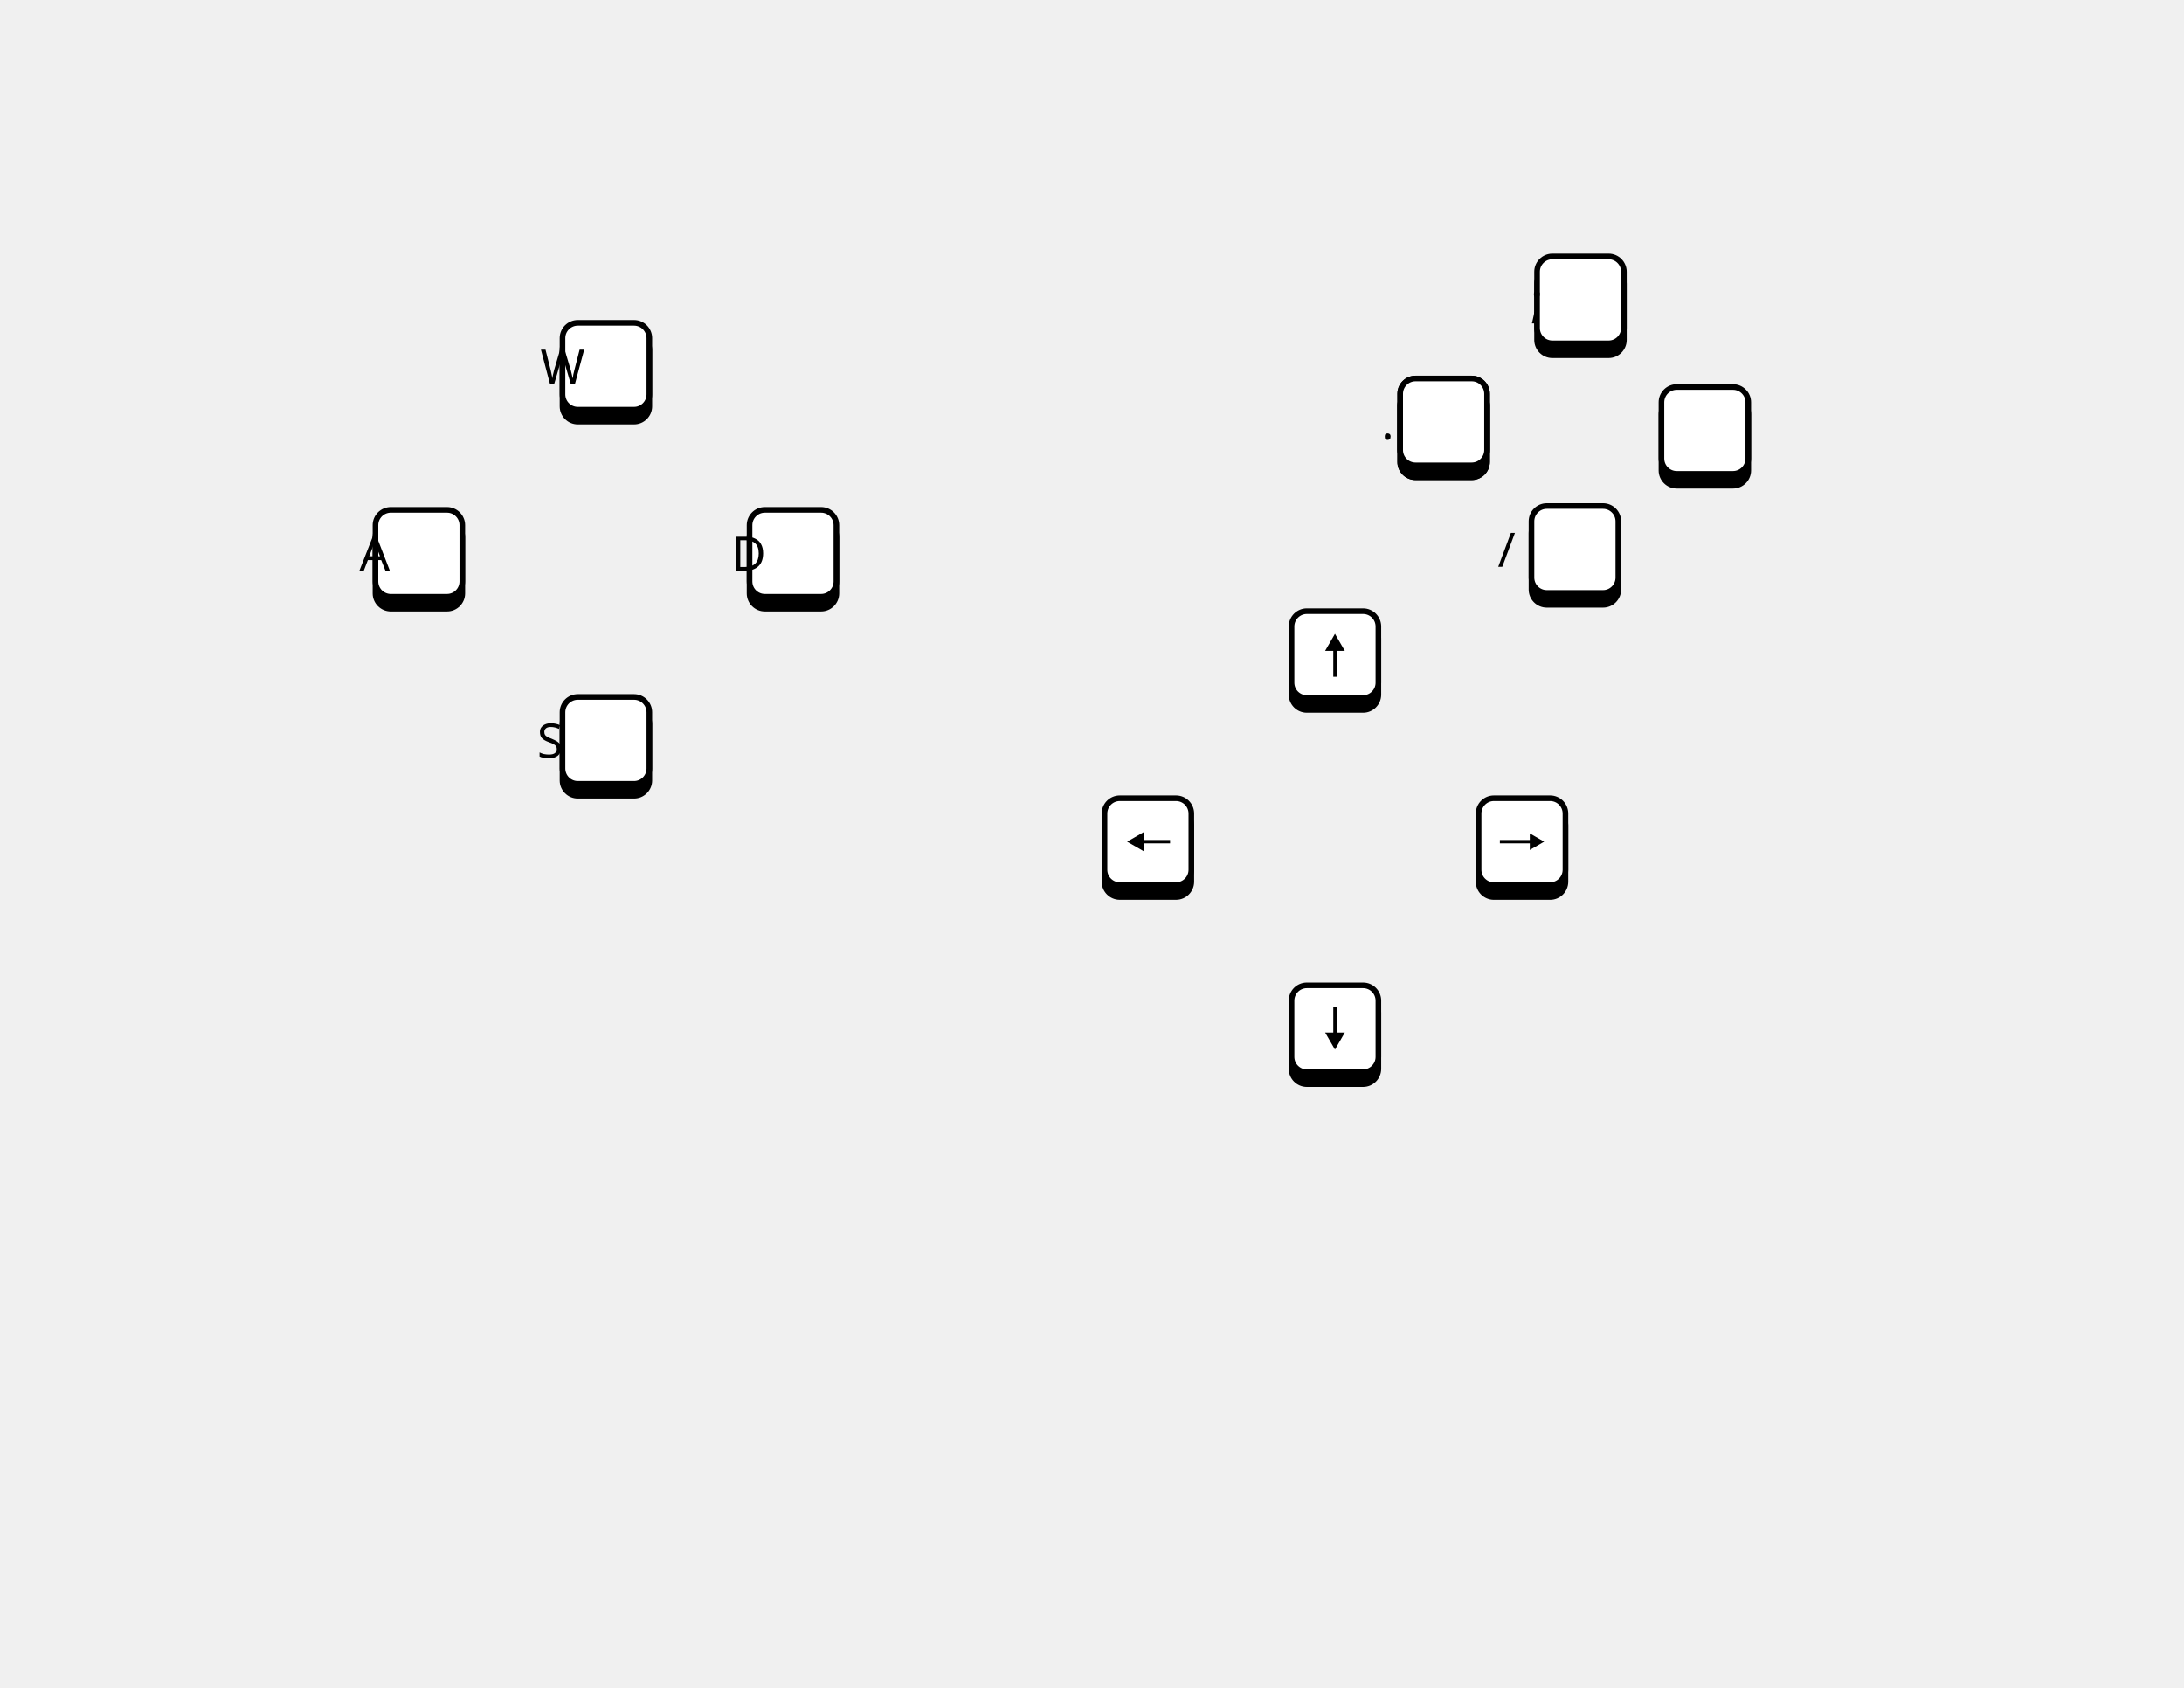
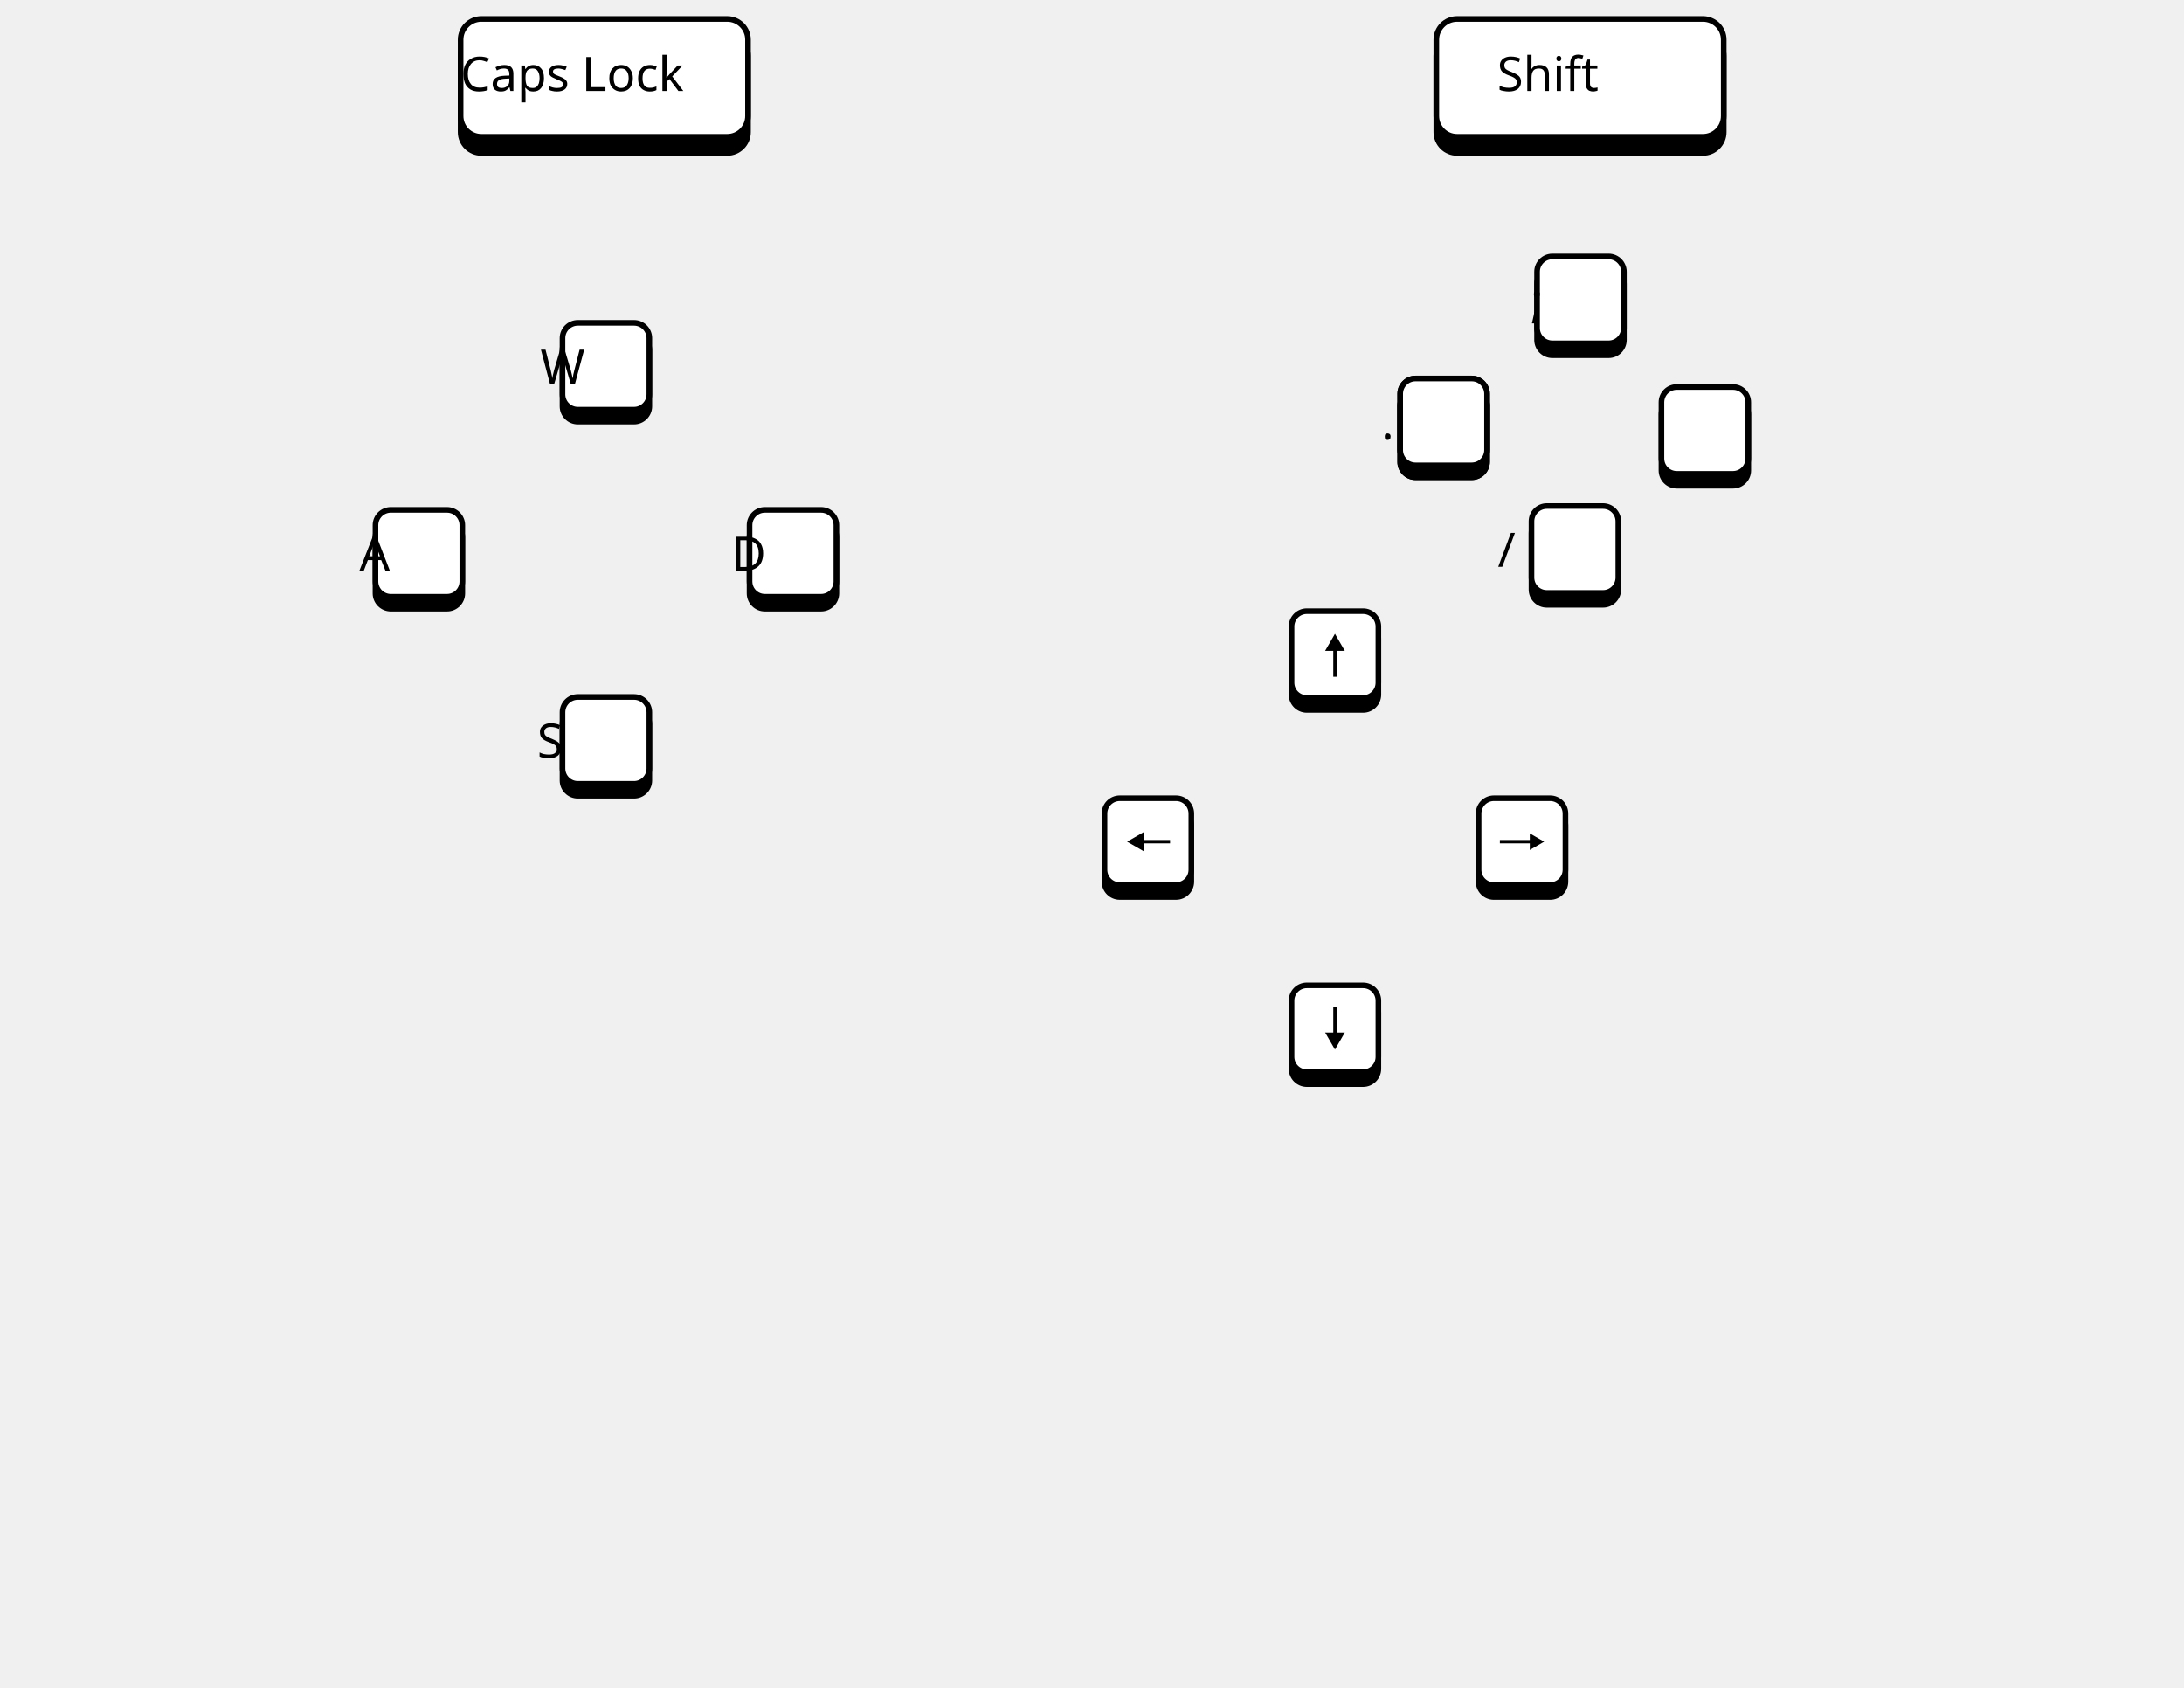
<svg xmlns="http://www.w3.org/2000/svg" width="19.413cm" height="15cm" viewBox="0 0 194.13 150" version="1.1" id="svg8">
  <defs id="defs2">
    <marker orient="auto" refY="0" refX="0" id="marker3181" style="overflow:visible">
      <path id="path3179" d="M 5.77,0 -2.88,5 V -5 Z" style="fill:#000000;fill-opacity:1;fill-rule:evenodd;stroke:#000000;stroke-width:1pt;stroke-opacity:1" transform="scale(-0.4)" />
    </marker>
    <marker orient="auto" refY="0" refX="0" id="marker2627" style="overflow:visible">
      <path id="path2625" d="M 5.77,0 -2.88,5 V -5 Z" style="fill:#000000;fill-opacity:1;fill-rule:evenodd;stroke:#000000;stroke-width:1pt;stroke-opacity:1" transform="scale(-0.4)" />
    </marker>
    <marker orient="auto" refY="0" refX="0" id="TriangleInS" style="overflow:visible">
      <path id="path1049" d="M 5.77,0 -2.88,5 V -5 Z" style="fill:#000000;fill-opacity:1;fill-rule:evenodd;stroke:#000000;stroke-width:1pt;stroke-opacity:1" transform="scale(-0.2)" />
    </marker>
    <marker orient="auto" refY="0" refX="0" id="TriangleInM" style="overflow:visible">
      <path id="path1046" d="M 5.77,0 -2.88,5 V -5 Z" style="fill:#000000;fill-opacity:1;fill-rule:evenodd;stroke:#000000;stroke-width:1pt;stroke-opacity:1" transform="scale(-0.4)" />
    </marker>
    <marker orient="auto" refY="0" refX="0" id="Arrow1Mstart" style="overflow:visible">
      <path id="path916" d="M 0,0 5,-5 -12.5,0 5,5 Z" style="fill:#000000;fill-opacity:1;fill-rule:evenodd;stroke:#000000;stroke-width:1pt;stroke-opacity:1" transform="matrix(0.4,0,0,0.4,4,0)" />
    </marker>
    <marker orient="auto" refY="0" refX="0" id="Arrow1Lstart" style="overflow:visible">
      <path id="path910" d="M 0,0 5,-5 -12.5,0 5,5 Z" style="fill:#000000;fill-opacity:1;fill-rule:evenodd;stroke:#000000;stroke-width:1pt;stroke-opacity:1" transform="matrix(0.8,0,0,0.8,10,0)" />
    </marker>
    <marker style="overflow:visible" id="marker1453-3" refX="0" refY="0" orient="auto">
      <path transform="scale(-0.4)" style="fill:#000000;fill-opacity:1;fill-rule:evenodd;stroke:#000000;stroke-width:1pt;stroke-opacity:1" d="M 5.77,0 -2.88,5 V -5 Z" id="path1451-8" />
    </marker>
  </defs>
  <g id="layer1" transform="translate(0,-147)">
    <g id="g1206">
      <rect style="opacity:1;vector-effect:none;fill:#000000;fill-opacity:1;stroke:#000000;stroke-width:0.5;stroke-linecap:butt;stroke-linejoin:miter;stroke-miterlimit:4;stroke-dasharray:none;stroke-dashoffset:0;stroke-opacity:1" id="rect3924" width="7.719" height="7.719" x="49.999" y="176.75" ry="1.36" />
      <rect ry="1.36" y="175.691" x="49.999" height="7.719" width="7.719" id="rect820" style="opacity:1;vector-effect:none;fill:#ffffff;fill-opacity:1;stroke:#000000;stroke-width:0.5;stroke-linecap:butt;stroke-linejoin:miter;stroke-miterlimit:4;stroke-dasharray:none;stroke-dashoffset:0;stroke-opacity:1" />
      <text id="text848" y="181.094" x="53.857" style="font-style:normal;font-variant:normal;font-weight:normal;font-stretch:normal;font-size:4.233px;line-height:1.25;font-family:sans-serif;-inkscape-font-specification:'sans-serif, Normal';font-variant-ligatures:normal;font-variant-caps:normal;font-variant-numeric:normal;font-feature-settings:normal;text-align:center;letter-spacing:0px;word-spacing:0px;writing-mode:lr-tb;text-anchor:middle;fill:#000000;fill-opacity:1;stroke:none;stroke-width:0.265" xml:space="preserve">
        <tspan style="font-style:normal;font-variant:normal;font-weight:normal;font-stretch:normal;font-size:4.233px;font-family:sans-serif;-inkscape-font-specification:'sans-serif, Normal';font-variant-ligatures:normal;font-variant-caps:normal;font-variant-numeric:normal;font-feature-settings:normal;text-align:center;writing-mode:lr-tb;text-anchor:middle;fill:#000000;fill-opacity:1;stroke-width:0.265" y="181.094" x="53.857" id="tspan846">W</tspan>
      </text>
    </g>
    <g id="g1400">
      <g id="g1218">
        <rect style="opacity:1;vector-effect:none;fill:#000000;fill-opacity:1;stroke:#000000;stroke-width:0.5;stroke-linecap:butt;stroke-linejoin:miter;stroke-miterlimit:4;stroke-dasharray:none;stroke-dashoffset:0;stroke-opacity:1" id="rect3926" width="7.719" height="7.719" x="49.999" y="210.002" ry="1.36" />
        <rect ry="1.36" y="208.944" x="49.999" height="7.719" width="7.719" id="rect850" style="opacity:1;vector-effect:none;fill:#ffffff;fill-opacity:1;stroke:#000000;stroke-width:0.5;stroke-linecap:butt;stroke-linejoin:miter;stroke-miterlimit:4;stroke-dasharray:none;stroke-dashoffset:0;stroke-opacity:1" />
        <text id="text854" y="214.346" x="53.857" style="font-style:normal;font-variant:normal;font-weight:normal;font-stretch:normal;font-size:4.233px;line-height:1.25;font-family:sans-serif;-inkscape-font-specification:'sans-serif, Normal';font-variant-ligatures:normal;font-variant-position:normal;font-variant-caps:normal;font-variant-numeric:normal;font-variant-alternates:normal;font-feature-settings:normal;text-indent:0;text-align:center;text-decoration:none;text-decoration-line:none;text-decoration-style:solid;text-decoration-color:#000000;letter-spacing:0px;word-spacing:0px;text-transform:none;writing-mode:lr-tb;direction:ltr;text-orientation:mixed;dominant-baseline:auto;baseline-shift:baseline;text-anchor:middle;white-space:normal;shape-padding:0;opacity:1;vector-effect:none;fill:#000000;fill-opacity:1;stroke:none;stroke-width:0.265;stroke-linecap:butt;stroke-linejoin:miter;stroke-miterlimit:4;stroke-dasharray:none;stroke-dashoffset:0;stroke-opacity:1" xml:space="preserve">
          <tspan style="font-style:normal;font-variant:normal;font-weight:normal;font-stretch:normal;font-size:4.233px;line-height:1.25;font-family:sans-serif;-inkscape-font-specification:'sans-serif, Normal';font-variant-ligatures:normal;font-variant-position:normal;font-variant-caps:normal;font-variant-numeric:normal;font-variant-alternates:normal;font-feature-settings:normal;text-indent:0;text-align:center;text-decoration:none;text-decoration-line:none;text-decoration-style:solid;text-decoration-color:#000000;letter-spacing:0px;word-spacing:0px;text-transform:none;writing-mode:lr-tb;direction:ltr;text-orientation:mixed;dominant-baseline:auto;baseline-shift:baseline;text-anchor:middle;white-space:normal;shape-padding:0;vector-effect:none;fill:#000000;fill-opacity:1;stroke:none;stroke-width:0.265;stroke-linecap:butt;stroke-linejoin:miter;stroke-miterlimit:4;stroke-dasharray:none;stroke-dashoffset:0;stroke-opacity:1" y="214.346" x="53.857" id="tspan852">S</tspan>
        </text>
      </g>
    </g>
    <g id="g1224">
      <rect style="opacity:1;vector-effect:none;fill:#000000;fill-opacity:1;stroke:#000000;stroke-width:0.5;stroke-linecap:butt;stroke-linejoin:miter;stroke-miterlimit:4;stroke-dasharray:none;stroke-dashoffset:0;stroke-opacity:1" id="rect3928" width="7.719" height="7.719" x="66.625" y="193.376" ry="1.36" />
      <rect ry="1.36" y="192.318" x="66.625" height="7.719" width="7.719" id="rect856" style="opacity:1;vector-effect:none;fill:#ffffff;fill-opacity:1;stroke:#000000;stroke-width:0.5;stroke-linecap:butt;stroke-linejoin:miter;stroke-miterlimit:4;stroke-dasharray:none;stroke-dashoffset:0;stroke-opacity:1" />
      <text id="text860" y="197.72" x="70.401" style="font-style:normal;font-variant:normal;font-weight:normal;font-stretch:normal;font-size:4.233px;line-height:1.25;font-family:sans-serif;-inkscape-font-specification:'sans-serif, Normal';font-variant-ligatures:normal;font-variant-position:normal;font-variant-caps:normal;font-variant-numeric:normal;font-variant-alternates:normal;font-feature-settings:normal;text-indent:0;text-align:center;text-decoration:none;text-decoration-line:none;text-decoration-style:solid;text-decoration-color:#000000;letter-spacing:0px;word-spacing:0px;text-transform:none;writing-mode:lr-tb;direction:ltr;text-orientation:mixed;dominant-baseline:auto;baseline-shift:baseline;text-anchor:middle;white-space:normal;shape-padding:0;opacity:1;vector-effect:none;fill:#000000;fill-opacity:1;stroke:none;stroke-width:0.265;stroke-linecap:butt;stroke-linejoin:miter;stroke-miterlimit:4;stroke-dasharray:none;stroke-dashoffset:0;stroke-opacity:1" xml:space="preserve">
        <tspan style="font-style:normal;font-variant:normal;font-weight:normal;font-stretch:normal;font-size:4.233px;line-height:1.25;font-family:sans-serif;-inkscape-font-specification:'sans-serif, Normal';font-variant-ligatures:normal;font-variant-position:normal;font-variant-caps:normal;font-variant-numeric:normal;font-variant-alternates:normal;font-feature-settings:normal;text-indent:0;text-align:center;text-decoration:none;text-decoration-line:none;text-decoration-style:solid;text-decoration-color:#000000;letter-spacing:0px;word-spacing:0px;text-transform:none;writing-mode:lr-tb;direction:ltr;text-orientation:mixed;dominant-baseline:auto;baseline-shift:baseline;text-anchor:middle;white-space:normal;shape-padding:0;vector-effect:none;fill:#000000;fill-opacity:1;stroke:none;stroke-width:0.265;stroke-linecap:butt;stroke-linejoin:miter;stroke-miterlimit:4;stroke-dasharray:none;stroke-dashoffset:0;stroke-opacity:1" y="197.72" x="70.401" id="tspan858">D</tspan>
      </text>
    </g>
    <g id="g1212">
      <rect ry="1.36" y="193.376" x="33.373" height="7.719" width="7.719" id="rect3930" style="opacity:1;vector-effect:none;fill:#000000;fill-opacity:1;stroke:#000000;stroke-width:0.5;stroke-linecap:butt;stroke-linejoin:miter;stroke-miterlimit:4;stroke-dasharray:none;stroke-dashoffset:0;stroke-opacity:1" />
      <rect style="opacity:1;vector-effect:none;fill:#ffffff;fill-opacity:1;stroke:#000000;stroke-width:0.5;stroke-linecap:butt;stroke-linejoin:miter;stroke-miterlimit:4;stroke-dasharray:none;stroke-dashoffset:0;stroke-opacity:1" id="rect862" width="7.719" height="7.719" x="33.373" y="192.318" ry="1.36" />
      <text xml:space="preserve" style="font-style:normal;font-variant:normal;font-weight:normal;font-stretch:normal;font-size:4.233px;line-height:1.25;font-family:sans-serif;-inkscape-font-specification:'sans-serif, Normal';font-variant-ligatures:normal;font-variant-position:normal;font-variant-caps:normal;font-variant-numeric:normal;font-variant-alternates:normal;font-feature-settings:normal;text-indent:0;text-align:center;text-decoration:none;text-decoration-line:none;text-decoration-style:solid;text-decoration-color:#000000;letter-spacing:0px;word-spacing:0px;text-transform:none;writing-mode:lr-tb;direction:ltr;text-orientation:mixed;dominant-baseline:auto;baseline-shift:baseline;text-anchor:middle;white-space:normal;shape-padding:0;opacity:1;vector-effect:none;fill:#000000;fill-opacity:1;stroke:none;stroke-width:0.265;stroke-linecap:butt;stroke-linejoin:miter;stroke-miterlimit:4;stroke-dasharray:none;stroke-dashoffset:0;stroke-opacity:1" x="37.149" y="197.72" id="text866">
        <tspan id="tspan864" x="37.149" y="197.72" style="font-style:normal;font-variant:normal;font-weight:normal;font-stretch:normal;font-size:4.233px;line-height:1.25;font-family:sans-serif;-inkscape-font-specification:'sans-serif, Normal';font-variant-ligatures:normal;font-variant-position:normal;font-variant-caps:normal;font-variant-numeric:normal;font-variant-alternates:normal;font-feature-settings:normal;text-indent:0;text-align:center;text-decoration:none;text-decoration-line:none;text-decoration-style:solid;text-decoration-color:#000000;letter-spacing:0px;word-spacing:0px;text-transform:none;writing-mode:lr-tb;direction:ltr;text-orientation:mixed;dominant-baseline:auto;baseline-shift:baseline;text-anchor:middle;white-space:normal;shape-padding:0;vector-effect:none;fill:#000000;fill-opacity:1;stroke:none;stroke-width:0.265;stroke-linecap:butt;stroke-linejoin:miter;stroke-miterlimit:4;stroke-dasharray:none;stroke-dashoffset:0;stroke-opacity:1">A</tspan>
      </text>
    </g>
    <g id="g1194">
      <rect ry="1.36" y="-139.148" x="219.004" height="7.719" width="7.719" id="rect3918" style="opacity:1;vector-effect:none;fill:#000000;fill-opacity:1;stroke:#000000;stroke-width:0.5;stroke-linecap:butt;stroke-linejoin:miter;stroke-miterlimit:4;stroke-dasharray:none;stroke-dashoffset:0;stroke-opacity:1" transform="rotate(90)" />
      <rect style="opacity:1;vector-effect:none;fill:#ffffff;fill-opacity:1;stroke:#000000;stroke-width:0.5;stroke-linecap:butt;stroke-linejoin:miter;stroke-miterlimit:4;stroke-dasharray:none;stroke-dashoffset:0;stroke-opacity:1" id="rect903" width="7.719" height="7.719" x="131.429" y="217.945" ry="1.36" />
      <path id="path2623" d="m 136.405,221.805 h -3.086" style="opacity:1;vector-effect:none;fill:none;fill-opacity:1;stroke:#000000;stroke-width:0.3;stroke-linecap:butt;stroke-linejoin:miter;stroke-miterlimit:4;stroke-dasharray:none;stroke-dashoffset:0;stroke-opacity:1;marker-start:url(#marker2627)" />
    </g>
    <g id="g1386">
      <g id="g1177">
        <rect ry="1.36" y="202.377" x="114.802" height="7.719" width="7.719" id="rect3916" style="opacity:1;vector-effect:none;fill:#000000;fill-opacity:1;stroke:#000000;stroke-width:0.5;stroke-linecap:butt;stroke-linejoin:miter;stroke-miterlimit:4;stroke-dasharray:none;stroke-dashoffset:0;stroke-opacity:1" />
        <rect ry="1.36" y="201.319" x="114.802" height="7.719" width="7.719" id="rect891" style="opacity:1;vector-effect:none;fill:#ffffff;fill-opacity:1;stroke:#000000;stroke-width:0.5;stroke-linecap:butt;stroke-linejoin:miter;stroke-miterlimit:4;stroke-dasharray:none;stroke-dashoffset:0;stroke-opacity:1" />
        <path style="opacity:1;vector-effect:none;fill:none;fill-opacity:1;stroke:#000000;stroke-width:0.3;stroke-linecap:butt;stroke-linejoin:miter;stroke-miterlimit:4;stroke-dasharray:none;stroke-dashoffset:0;stroke-opacity:1" d="m 118.662,204.062 v 3.086" id="path908" />
        <path d="m 119.537,204.846 -1.751,0 0.875,-1.516 z" id="path3792" style="opacity:1;vector-effect:none;fill:#000000;fill-opacity:1;stroke:none;stroke-width:0.12;stroke-linecap:butt;stroke-linejoin:miter;stroke-miterlimit:4;stroke-dasharray:none;stroke-dashoffset:0;stroke-opacity:1;marker-start:url(#marker1453)" />
      </g>
    </g>
    <g id="g1183">
      <rect style="opacity:1;vector-effect:none;fill:#000000;fill-opacity:1;stroke:#000000;stroke-width:0.5;stroke-linecap:butt;stroke-linejoin:miter;stroke-miterlimit:4;stroke-dasharray:none;stroke-dashoffset:0;stroke-opacity:1" id="rect3920" width="7.719" height="7.719" x="-122.521" y="-243.349" ry="1.36" transform="scale(-1)" />
      <rect transform="scale(-1)" style="opacity:1;vector-effect:none;fill:#ffffff;fill-opacity:1;stroke:#000000;stroke-width:0.5;stroke-linecap:butt;stroke-linejoin:miter;stroke-miterlimit:4;stroke-dasharray:none;stroke-dashoffset:0;stroke-opacity:1" id="rect3845" width="7.719" height="7.719" x="-122.521" y="-242.29" ry="1.36" />
      <path id="path3847" d="m 118.662,239.548 v -3.086" style="opacity:1;vector-effect:none;fill:none;fill-opacity:1;stroke:#000000;stroke-width:0.3;stroke-linecap:butt;stroke-linejoin:miter;stroke-miterlimit:4;stroke-dasharray:none;stroke-dashoffset:0;stroke-opacity:1" />
      <path transform="scale(-1)" style="opacity:1;vector-effect:none;fill:#000000;fill-opacity:1;stroke:none;stroke-width:0.12;stroke-linecap:butt;stroke-linejoin:miter;stroke-miterlimit:4;stroke-dasharray:none;stroke-dashoffset:0;stroke-opacity:1;marker-start:url(#marker1453)" id="path3849" d="m -117.787,-238.763 -1.751,0 0.875,-1.516 z" />
    </g>
    <g id="g1393">
      <g id="g1200">
        <rect transform="rotate(-90)" style="opacity:1;vector-effect:none;fill:#000000;fill-opacity:1;stroke:#000000;stroke-width:0.5;stroke-linecap:butt;stroke-linejoin:miter;stroke-miterlimit:4;stroke-dasharray:none;stroke-dashoffset:0;stroke-opacity:1" id="rect3922" width="7.719" height="7.719" x="-226.722" y="98.176" ry="1.36" />
        <rect style="opacity:1;vector-effect:none;fill:#ffffff;fill-opacity:1;stroke:#000000;stroke-width:0.5;stroke-linecap:butt;stroke-linejoin:miter;stroke-miterlimit:4;stroke-dasharray:none;stroke-dashoffset:0;stroke-opacity:1" id="rect3853" width="7.719" height="7.719" x="-225.664" y="98.176" ry="1.36" transform="rotate(-90)" />
        <path id="path3855" d="m 100.919,221.805 h 3.086" style="opacity:1;vector-effect:none;fill:none;fill-opacity:1;stroke:#000000;stroke-width:0.3;stroke-linecap:butt;stroke-linejoin:miter;stroke-miterlimit:4;stroke-dasharray:none;stroke-dashoffset:0;stroke-opacity:1" />
        <path style="opacity:1;vector-effect:none;fill:#000000;fill-opacity:1;stroke:none;stroke-width:0.12;stroke-linecap:butt;stroke-linejoin:miter;stroke-miterlimit:4;stroke-dasharray:none;stroke-dashoffset:0;stroke-opacity:1;marker-start:url(#marker1453)" id="path3857" d="m 119.537,204.846 -1.751,0 0.875,-1.516 z" transform="rotate(-90,118.6619,221.8047)" />
      </g>
    </g>
    <g id="g1379">
      <rect ry="1.36" y="181.696" x="124.459" height="7.719" width="7.719" id="rect943" style="opacity:1;vector-effect:none;fill:#000000;fill-opacity:1;stroke:#000000;stroke-width:0.5;stroke-linecap:butt;stroke-linejoin:miter;stroke-miterlimit:4;stroke-dasharray:none;stroke-dashoffset:0;stroke-opacity:1" />
      <rect ry="1.36" y="180.638" x="124.459" height="7.719" width="7.719" id="rect945" style="opacity:1;vector-effect:none;fill:#ffffff;fill-opacity:1;stroke:#000000;stroke-width:0.5;stroke-linecap:butt;stroke-linejoin:miter;stroke-miterlimit:4;stroke-dasharray:none;stroke-dashoffset:0;stroke-opacity:1" />
      <g transform="translate(0,-11.1585)" id="g1268">
        <rect ry="1.36" y="192.854" x="124.459" height="7.719" width="7.719" id="rect1226" style="opacity:1;vector-effect:none;fill:#000000;fill-opacity:1;stroke:#000000;stroke-width:0.5;stroke-linecap:butt;stroke-linejoin:miter;stroke-miterlimit:4;stroke-dasharray:none;stroke-dashoffset:0;stroke-opacity:1" />
        <rect ry="1.36" y="191.796" x="124.459" height="7.719" width="7.719" id="rect1228" style="opacity:1;vector-effect:none;fill:#ffffff;fill-opacity:1;stroke:#000000;stroke-width:0.5;stroke-linecap:butt;stroke-linejoin:miter;stroke-miterlimit:4;stroke-dasharray:none;stroke-dashoffset:0;stroke-opacity:1" />
        <text xml:space="preserve" style="font-style:normal;font-variant:normal;font-weight:normal;font-stretch:normal;font-size:4.233px;line-height:1.25;font-family:sans-serif;-inkscape-font-specification:'sans-serif, Normal';font-variant-ligatures:normal;font-variant-position:normal;font-variant-caps:normal;font-variant-numeric:normal;font-variant-alternates:normal;font-feature-settings:normal;text-indent:0;text-align:center;text-decoration:none;text-decoration-line:none;text-decoration-style:solid;text-decoration-color:#000000;letter-spacing:0px;word-spacing:0px;text-transform:none;writing-mode:lr-tb;direction:ltr;text-orientation:mixed;dominant-baseline:auto;baseline-shift:baseline;text-anchor:middle;white-space:normal;shape-padding:0;opacity:1;vector-effect:none;fill:#000000;fill-opacity:1;stroke:none;stroke-width:0.265;stroke-linecap:butt;stroke-linejoin:miter;stroke-miterlimit:4;stroke-dasharray:none;stroke-dashoffset:0;stroke-opacity:1" x="128.297" y="197.197" id="text854-5">
          <tspan id="tspan852-9" x="128.297" y="197.197" style="font-style:normal;font-variant:normal;font-weight:normal;font-stretch:normal;font-size:4.233px;line-height:1.25;font-family:sans-serif;-inkscape-font-specification:'sans-serif, Normal';font-variant-ligatures:normal;font-variant-position:normal;font-variant-caps:normal;font-variant-numeric:normal;font-variant-alternates:normal;font-feature-settings:normal;text-indent:0;text-align:center;text-decoration:none;text-decoration-line:none;text-decoration-style:solid;text-decoration-color:#000000;letter-spacing:0px;word-spacing:0px;text-transform:none;writing-mode:lr-tb;direction:ltr;text-orientation:mixed;dominant-baseline:auto;baseline-shift:baseline;text-anchor:middle;white-space:normal;shape-padding:0;vector-effect:none;fill:#000000;fill-opacity:1;stroke:none;stroke-width:0.265;stroke-linecap:butt;stroke-linejoin:miter;stroke-miterlimit:4;stroke-dasharray:none;stroke-dashoffset:0;stroke-opacity:1">.</tspan>
        </text>
      </g>
    </g>
    <g id="g1370">
      <g id="g1362">
        <g id="g1284" transform="translate(11.67001,0.1807832)">
          <rect ry="1.36" y="192.854" x="124.459" height="7.719" width="7.719" id="rect1270" style="opacity:1;vector-effect:none;fill:#000000;fill-opacity:1;stroke:#000000;stroke-width:0.5;stroke-linecap:butt;stroke-linejoin:miter;stroke-miterlimit:4;stroke-dasharray:none;stroke-dashoffset:0;stroke-opacity:1" />
          <rect ry="1.36" y="191.796" x="124.459" height="7.719" width="7.719" id="rect1272" style="opacity:1;vector-effect:none;fill:#ffffff;fill-opacity:1;stroke:#000000;stroke-width:0.5;stroke-linecap:butt;stroke-linejoin:miter;stroke-miterlimit:4;stroke-dasharray:none;stroke-dashoffset:0;stroke-opacity:1" />
          <text xml:space="preserve" style="font-style:normal;font-variant:normal;font-weight:normal;font-stretch:normal;font-size:4.233px;line-height:1.25;font-family:sans-serif;-inkscape-font-specification:'sans-serif, Normal';font-variant-ligatures:normal;font-variant-position:normal;font-variant-caps:normal;font-variant-numeric:normal;font-variant-alternates:normal;font-feature-settings:normal;text-indent:0;text-align:center;text-decoration:none;text-decoration-line:none;text-decoration-style:solid;text-decoration-color:#000000;letter-spacing:0px;word-spacing:0px;text-transform:none;writing-mode:lr-tb;direction:ltr;text-orientation:mixed;dominant-baseline:auto;baseline-shift:baseline;text-anchor:middle;white-space:normal;shape-padding:0;opacity:1;vector-effect:none;fill:#000000;fill-opacity:1;stroke:none;stroke-width:0.265;stroke-linecap:butt;stroke-linejoin:miter;stroke-miterlimit:4;stroke-dasharray:none;stroke-dashoffset:0;stroke-opacity:1" x="128.297" y="197.197" id="text1276">
            <tspan id="tspan1274" x="128.297" y="197.197" style="font-style:normal;font-variant:normal;font-weight:normal;font-stretch:normal;font-size:4.233px;line-height:1.25;font-family:sans-serif;-inkscape-font-specification:'sans-serif, Normal';font-variant-ligatures:normal;font-variant-position:normal;font-variant-caps:normal;font-variant-numeric:normal;font-variant-alternates:normal;font-feature-settings:normal;text-indent:0;text-align:center;text-decoration:none;text-decoration-line:none;text-decoration-style:solid;text-decoration-color:#000000;letter-spacing:0px;word-spacing:0px;text-transform:none;writing-mode:lr-tb;direction:ltr;text-orientation:mixed;dominant-baseline:auto;baseline-shift:baseline;text-anchor:middle;white-space:normal;shape-padding:0;vector-effect:none;fill:#000000;fill-opacity:1;stroke:none;stroke-width:0.265;stroke-linecap:butt;stroke-linejoin:miter;stroke-miterlimit:4;stroke-dasharray:none;stroke-dashoffset:0;stroke-opacity:1">/</tspan>
          </text>
        </g>
      </g>
    </g>
    <g id="g1355">
      <rect style="opacity:1;vector-effect:none;fill:#000000;fill-opacity:1;stroke:#000000;stroke-width:0.5;stroke-linecap:butt;stroke-linejoin:miter;stroke-miterlimit:4;stroke-dasharray:none;stroke-dashoffset:0;stroke-opacity:1" id="rect1286" width="7.719" height="7.719" x="147.681" y="182.452" ry="1.36" />
      <rect style="opacity:1;vector-effect:none;fill:#ffffff;fill-opacity:1;stroke:#000000;stroke-width:0.5;stroke-linecap:butt;stroke-linejoin:miter;stroke-miterlimit:4;stroke-dasharray:none;stroke-dashoffset:0;stroke-opacity:1" id="rect1288" width="7.719" height="7.719" x="147.681" y="181.394" ry="1.36" />
      <text id="text1292" y="186.794" x="151.519" style="font-style:normal;font-variant:normal;font-weight:normal;font-stretch:normal;font-size:4.233px;line-height:1.25;font-family:sans-serif;-inkscape-font-specification:'sans-serif, Normal';font-variant-ligatures:normal;font-variant-position:normal;font-variant-caps:normal;font-variant-numeric:normal;font-variant-alternates:normal;font-feature-settings:normal;text-indent:0;text-align:center;text-decoration:none;text-decoration-line:none;text-decoration-style:solid;text-decoration-color:#000000;letter-spacing:0px;word-spacing:0px;text-transform:none;writing-mode:lr-tb;direction:ltr;text-orientation:mixed;dominant-baseline:auto;baseline-shift:baseline;text-anchor:middle;white-space:normal;shape-padding:0;opacity:1;vector-effect:none;fill:#000000;fill-opacity:1;stroke:none;stroke-width:0.265;stroke-linecap:butt;stroke-linejoin:miter;stroke-miterlimit:4;stroke-dasharray:none;stroke-dashoffset:0;stroke-opacity:1" xml:space="preserve">
        <tspan style="font-style:normal;font-variant:normal;font-weight:normal;font-stretch:normal;font-size:4.233px;line-height:1.25;font-family:sans-serif;-inkscape-font-specification:'sans-serif, Normal';font-variant-ligatures:normal;font-variant-position:normal;font-variant-caps:normal;font-variant-numeric:normal;font-variant-alternates:normal;font-feature-settings:normal;text-indent:0;text-align:center;text-decoration:none;text-decoration-line:none;text-decoration-style:solid;text-decoration-color:#000000;letter-spacing:0px;word-spacing:0px;text-transform:none;writing-mode:lr-tb;direction:ltr;text-orientation:mixed;dominant-baseline:auto;baseline-shift:baseline;text-anchor:middle;white-space:normal;shape-padding:0;vector-effect:none;fill:#000000;fill-opacity:1;stroke:none;stroke-width:0.265;stroke-linecap:butt;stroke-linejoin:miter;stroke-miterlimit:4;stroke-dasharray:none;stroke-dashoffset:0;stroke-opacity:1" y="186.794" x="151.519" id="tspan1290">'</tspan>
      </text>
    </g>
    <g id="g1349">
      <rect ry="1.36" y="170.853" x="136.625" height="7.719" width="7.719" id="rect1296" style="opacity:1;vector-effect:none;fill:#000000;fill-opacity:1;stroke:#000000;stroke-width:0.5;stroke-linecap:butt;stroke-linejoin:miter;stroke-miterlimit:4;stroke-dasharray:none;stroke-dashoffset:0;stroke-opacity:1" />
      <rect ry="1.36" y="169.794" x="136.625" height="7.719" width="7.719" id="rect1298" style="opacity:1;vector-effect:none;fill:#ffffff;fill-opacity:1;stroke:#000000;stroke-width:0.5;stroke-linecap:butt;stroke-linejoin:miter;stroke-miterlimit:4;stroke-dasharray:none;stroke-dashoffset:0;stroke-opacity:1" />
      <text xml:space="preserve" style="font-style:normal;font-variant:normal;font-weight:normal;font-stretch:normal;font-size:4.233px;line-height:1.25;font-family:sans-serif;-inkscape-font-specification:'sans-serif, Normal';font-variant-ligatures:normal;font-variant-position:normal;font-variant-caps:normal;font-variant-numeric:normal;font-variant-alternates:normal;font-feature-settings:normal;text-indent:0;text-align:center;text-decoration:none;text-decoration-line:none;text-decoration-style:solid;text-decoration-color:#000000;letter-spacing:0px;word-spacing:0px;text-transform:none;writing-mode:lr-tb;direction:ltr;text-orientation:mixed;dominant-baseline:auto;baseline-shift:baseline;text-anchor:middle;white-space:normal;shape-padding:0;opacity:1;vector-effect:none;fill:#000000;fill-opacity:1;stroke:none;stroke-width:0.265;stroke-linecap:butt;stroke-linejoin:miter;stroke-miterlimit:4;stroke-dasharray:none;stroke-dashoffset:0;stroke-opacity:1" x="140.463" y="175.195" id="text1302">
        <tspan id="tspan1300" x="140.463" y="175.195" style="font-style:normal;font-variant:normal;font-weight:normal;font-stretch:normal;font-size:4.233px;line-height:1.25;font-family:sans-serif;-inkscape-font-specification:'sans-serif, Normal';font-variant-ligatures:normal;font-variant-position:normal;font-variant-caps:normal;font-variant-numeric:normal;font-variant-alternates:normal;font-feature-settings:normal;text-indent:0;text-align:center;text-decoration:none;text-decoration-line:none;text-decoration-style:solid;text-decoration-color:#000000;letter-spacing:0px;word-spacing:0px;text-transform:none;writing-mode:lr-tb;direction:ltr;text-orientation:mixed;dominant-baseline:auto;baseline-shift:baseline;text-anchor:middle;white-space:normal;shape-padding:0;vector-effect:none;fill:#000000;fill-opacity:1;stroke:none;stroke-width:0.265;stroke-linecap:butt;stroke-linejoin:miter;stroke-miterlimit:4;stroke-dasharray:none;stroke-dashoffset:0;stroke-opacity:1">;</tspan>
      </text>
    </g>
+     <rect style="opacity:1;vector-effect:none;fill:#000000;fill-opacity:1;stroke:#000000;stroke-width:0.5;stroke-linecap:butt;stroke-linejoin:miter;stroke-miterlimit:4;stroke-dasharray:none;stroke-dashoffset:0;stroke-opacity:1;font-variant-east_asian:normal" id="rect971" width="25.547" height="10.471" x="40.941" y="150.12" ry="1.845" />
+     <rect ry="1.845" y="148.684" x="40.941" height="10.471" width="25.547" id="rect973" style="opacity:1;vector-effect:none;fill:#ffffff;fill-opacity:1;stroke:#000000;stroke-width:0.5;stroke-linecap:butt;stroke-linejoin:miter;stroke-miterlimit:4;stroke-dasharray:none;stroke-dashoffset:0;stroke-opacity:1;font-variant-east_asian:normal" />
+     <text id="text977" y="155.088" x="53.604" style="font-style:normal;font-variant:normal;font-weight:normal;font-stretch:normal;font-size:4.233px;line-height:1.25;font-family:sans-serif;-inkscape-font-specification:'sans-serif, Normal';font-variant-ligatures:normal;font-variant-caps:normal;font-variant-numeric:normal;font-feature-settings:normal;text-align:center;letter-spacing:0px;word-spacing:0px;writing-mode:lr-tb;text-anchor:middle;fill:#000000;fill-opacity:1;stroke:none;stroke-width:0.265" xml:space="preserve">
+       <tspan style="font-style:normal;font-variant:normal;font-weight:normal;font-stretch:normal;font-size:4.233px;font-family:sans-serif;-inkscape-font-specification:'sans-serif, Normal';font-variant-ligatures:normal;font-variant-caps:normal;font-variant-numeric:normal;font-feature-settings:normal;text-align:center;writing-mode:lr-tb;text-anchor:middle;fill:#000000;fill-opacity:1;stroke-width:0.265" y="155.088" x="53.604" id="tspan975">Caps Lock</tspan>
+     </text>
+     <rect ry="1.845" y="150.12" x="127.67" height="10.471" width="25.547" id="rect1035" style="opacity:1;vector-effect:none;fill:#000000;fill-opacity:1;stroke:#000000;stroke-width:0.5;stroke-linecap:butt;stroke-linejoin:miter;stroke-miterlimit:4;stroke-dasharray:none;stroke-dashoffset:0;stroke-opacity:1" />
+     <rect style="opacity:1;vector-effect:none;fill:#ffffff;fill-opacity:1;stroke:#000000;stroke-width:0.5;stroke-linecap:butt;stroke-linejoin:miter;stroke-miterlimit:4;stroke-dasharray:none;stroke-dashoffset:0;stroke-opacity:1" id="rect1037" width="25.547" height="10.471" x="127.67" y="148.684" ry="1.845" />
+     <text xml:space="preserve" style="font-style:normal;font-variant:normal;font-weight:normal;font-stretch:normal;font-size:4.233px;line-height:1.25;font-family:sans-serif;-inkscape-font-specification:'sans-serif, Normal';font-variant-ligatures:normal;font-variant-caps:normal;font-variant-numeric:normal;font-feature-settings:normal;text-align:center;letter-spacing:0px;word-spacing:0px;writing-mode:lr-tb;text-anchor:middle;fill:#000000;fill-opacity:1;stroke:none;stroke-width:0.265" x="140.333" y="155.088" id="text1041">
+       <tspan id="tspan1039" x="140.333" y="155.088" style="font-style:normal;font-variant:normal;font-weight:normal;font-stretch:normal;font-size:4.233px;font-family:sans-serif;-inkscape-font-specification:'sans-serif, Normal';font-variant-ligatures:normal;font-variant-caps:normal;font-variant-numeric:normal;font-feature-settings:normal;text-align:center;writing-mode:lr-tb;text-anchor:middle;fill:#000000;fill-opacity:1;stroke-width:0.265">Shift</tspan>
+     </text>
  </g>
</svg>
